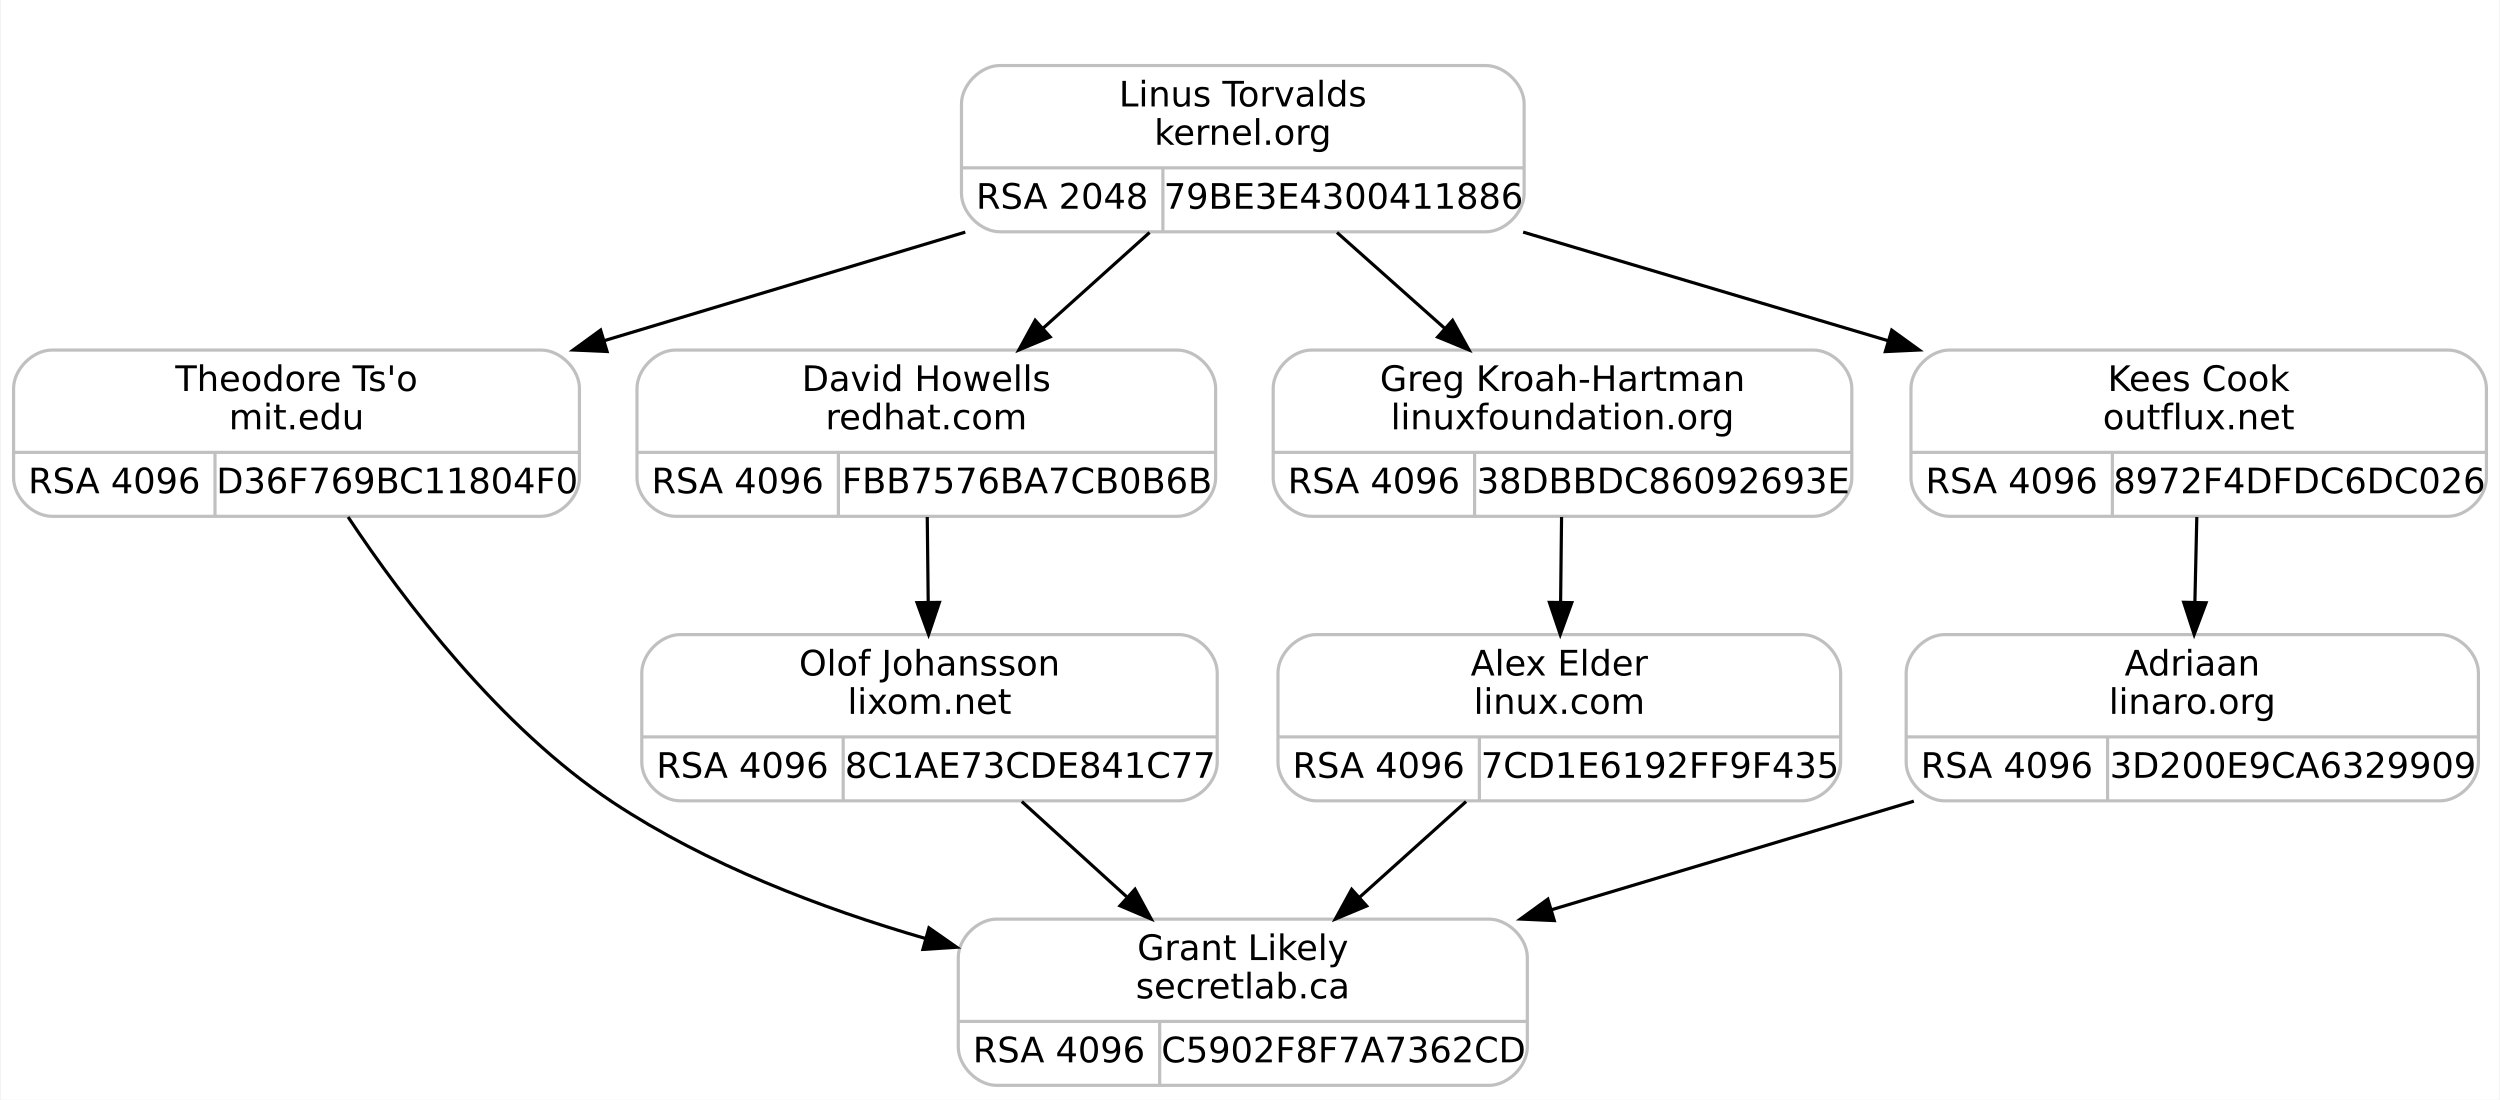
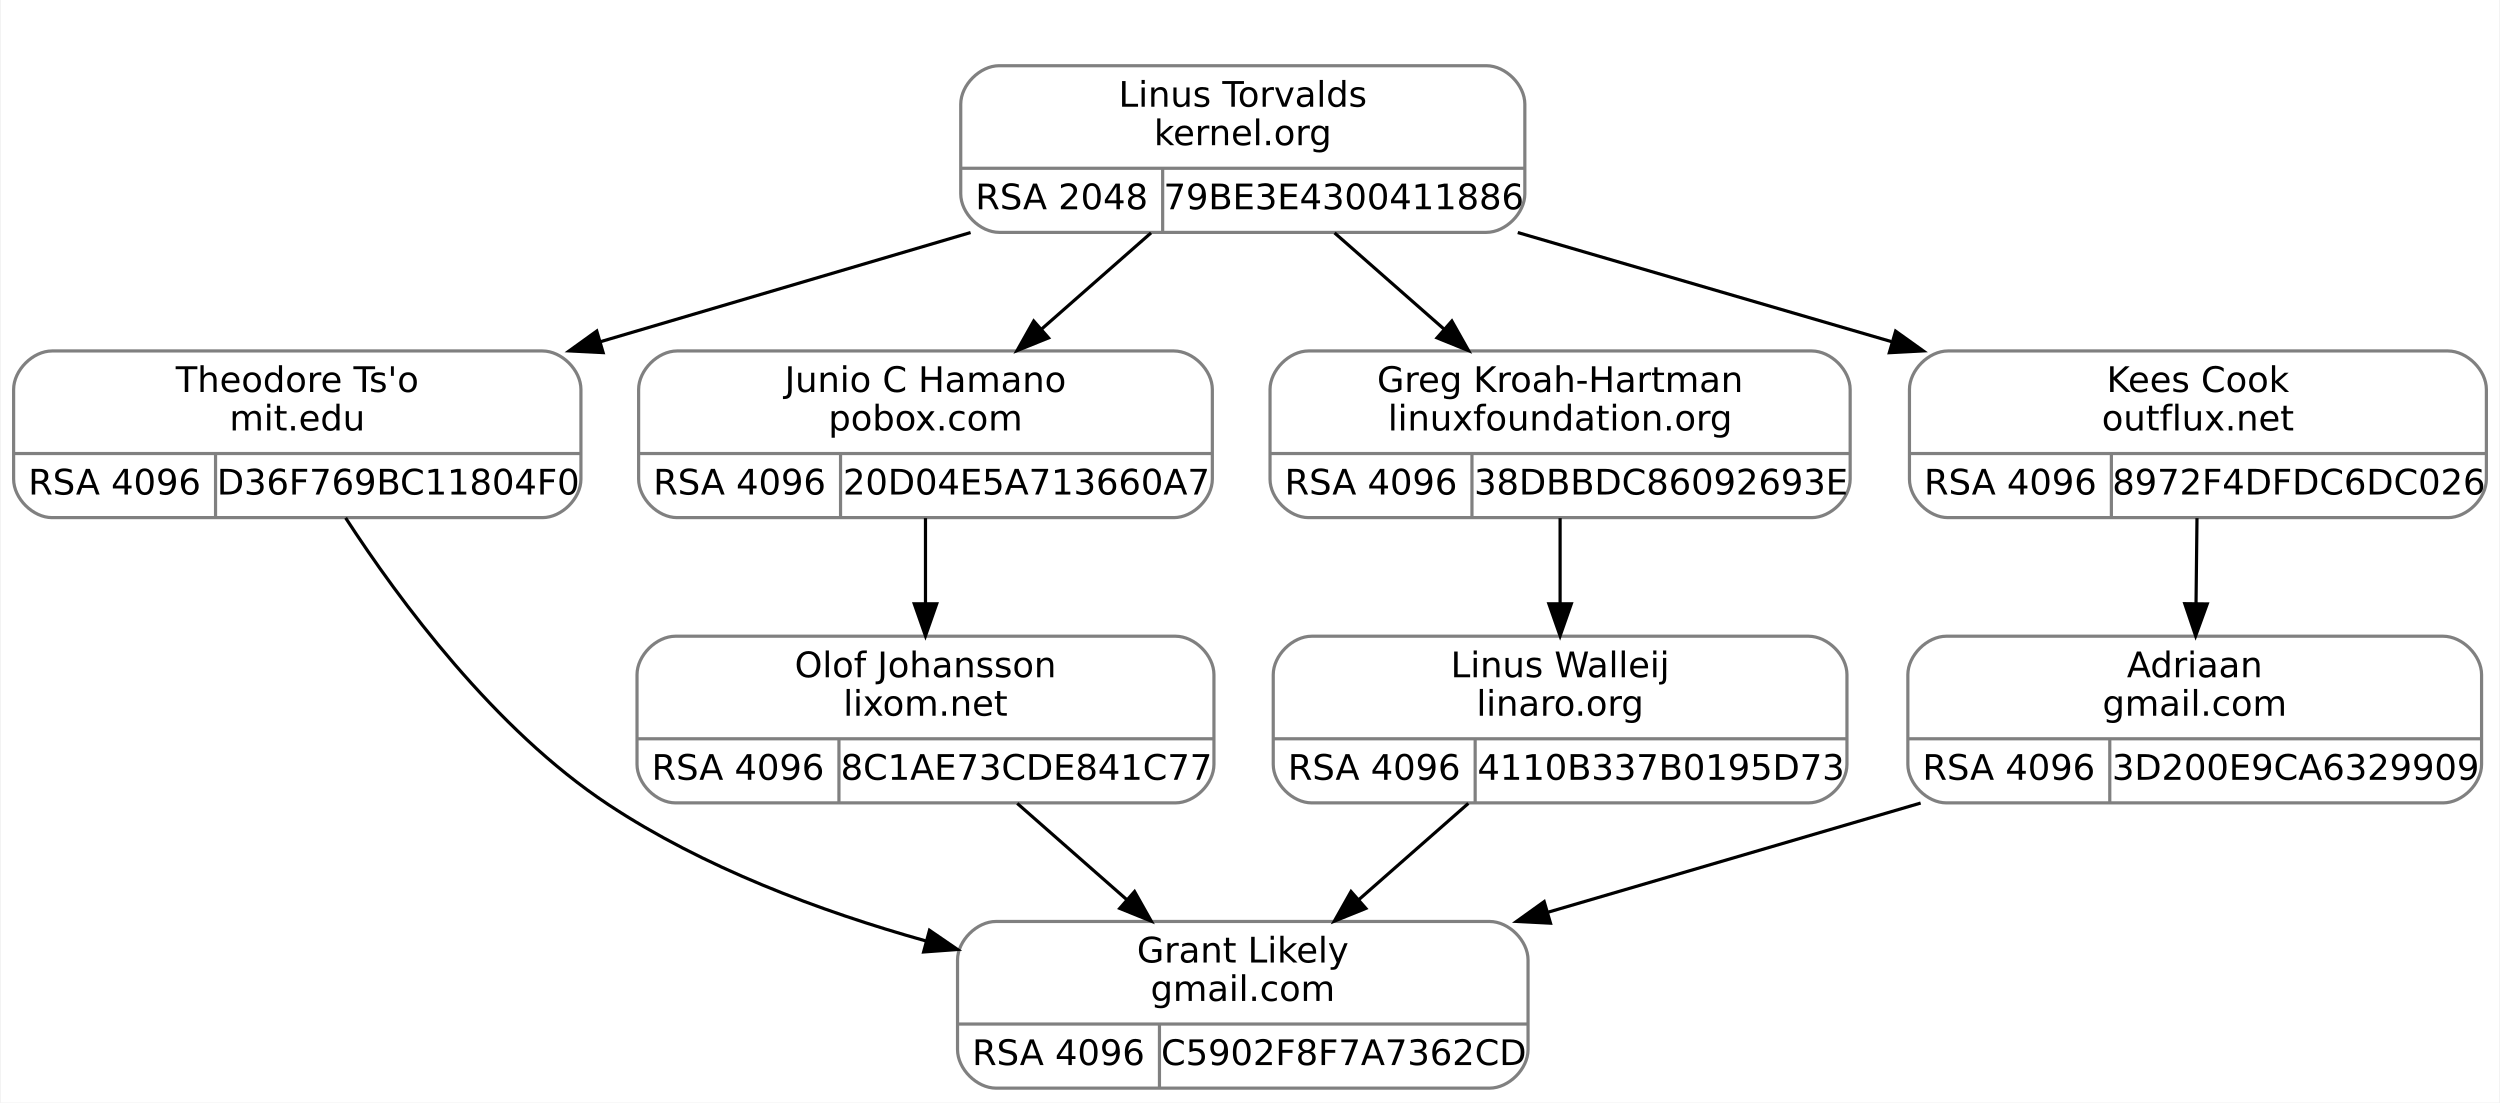
- <svg xmlns="http://www.w3.org/2000/svg" width="782pt" height="344pt" viewBox="0.00 0.00 781.50 344.00">
+ <svg xmlns="http://www.w3.org/2000/svg" width="780pt" height="344pt" viewBox="0.00 0.00 779.50 344.00">
  <g id="graph0" class="graph" transform="scale(1 1) rotate(0) translate(4 340)">
-     <polygon fill="#ffffff" stroke="transparent" points="-4,4 -4,-340 777.5,-340 777.5,4 -4,4" />
+     <polygon fill="white" stroke="transparent" points="-4,4 -4,-340 775.5,-340 775.5,4 -4,4" />
    <g id="clust1" class="cluster">
-       <polygon fill="none" stroke="#ffffff" points="288.5,-259 288.5,-328 480.5,-328 480.5,-259 288.5,-259" />
+       <polygon fill="none" stroke="white" points="287.5,-259 287.5,-328 479.5,-328 479.5,-259 287.5,-259" />
    </g>
    <g id="node1" class="node">
-       <path fill="none" stroke="#c0c0c0" d="M12,-178.5C12,-178.5 165,-178.5 165,-178.5 171,-178.5 177,-184.5 177,-190.5 177,-190.5 177,-218.5 177,-218.5 177,-224.5 171,-230.5 165,-230.5 165,-230.5 12,-230.5 12,-230.5 6,-230.5 0,-224.5 0,-218.5 0,-218.5 0,-190.5 0,-190.5 0,-184.5 6,-178.5 12,-178.5" />
-       <text text-anchor="middle" x="88.5" y="-217.7" font-family="droid sans,dejavu sans,helvetica" font-size="11.00" fill="#000000">Theodore Ts'o</text>
-       <text text-anchor="middle" x="88.5" y="-205.7" font-family="droid sans,dejavu sans,helvetica" font-size="11.00" fill="#000000">mit.edu</text>
-       <polyline fill="none" stroke="#c0c0c0" points="0,-198.5 177,-198.5 " />
-       <text text-anchor="middle" x="31.5" y="-185.7" font-family="droid sans,dejavu sans,helvetica" font-size="11.00" fill="#000000">RSA 4096</text>
-       <polyline fill="none" stroke="#c0c0c0" points="63,-178.5 63,-198.5 " />
-       <text text-anchor="middle" x="120" y="-185.7" font-family="droid sans,dejavu sans,helvetica" font-size="11.00" fill="#000000">D36F769BC11804F0</text>
+       <path fill="none" stroke="gray" d="M12,-178.5C12,-178.5 165,-178.5 165,-178.5 171,-178.5 177,-184.5 177,-190.5 177,-190.5 177,-218.5 177,-218.5 177,-224.5 171,-230.5 165,-230.5 165,-230.5 12,-230.5 12,-230.5 6,-230.5 0,-224.5 0,-218.5 0,-218.5 0,-190.5 0,-190.5 0,-184.5 6,-178.5 12,-178.5" />
+       <text text-anchor="middle" x="88.5" y="-217.7" font-family="droid sans,dejavu sans,helvetica" font-size="11.00">Theodore Ts'o</text>
+       <text text-anchor="middle" x="88.5" y="-205.7" font-family="droid sans,dejavu sans,helvetica" font-size="11.00">mit.edu</text>
+       <polyline fill="none" stroke="gray" points="0,-198.5 177,-198.5 " />
+       <text text-anchor="middle" x="31.5" y="-185.7" font-family="droid sans,dejavu sans,helvetica" font-size="11.00">RSA 4096</text>
+       <polyline fill="none" stroke="gray" points="63,-178.5 63,-198.5 " />
+       <text text-anchor="middle" x="120" y="-185.7" font-family="droid sans,dejavu sans,helvetica" font-size="11.00">D36F769BC11804F0</text>
    </g>
    <g id="node3" class="node">
-       <path fill="none" stroke="#c0c0c0" d="M307.5,-.5C307.5,-.5 461.5,-.5 461.5,-.5 467.5,-.5 473.5,-6.5 473.5,-12.5 473.5,-12.5 473.5,-40.5 473.5,-40.5 473.5,-46.5 467.5,-52.5 461.5,-52.5 461.5,-52.5 307.5,-52.5 307.5,-52.5 301.5,-52.5 295.5,-46.5 295.5,-40.5 295.5,-40.5 295.5,-12.5 295.5,-12.5 295.5,-6.5 301.5,-.5 307.5,-.5" />
-       <text text-anchor="middle" x="384.5" y="-39.7" font-family="droid sans,dejavu sans,helvetica" font-size="11.00" fill="#000000">Grant Likely</text>
-       <text text-anchor="middle" x="384.5" y="-27.7" font-family="droid sans,dejavu sans,helvetica" font-size="11.00" fill="#000000">secretlab.ca</text>
-       <polyline fill="none" stroke="#c0c0c0" points="295.5,-20.5 473.5,-20.5 " />
-       <text text-anchor="middle" x="327" y="-7.7" font-family="droid sans,dejavu sans,helvetica" font-size="11.00" fill="#000000">RSA 4096</text>
-       <polyline fill="none" stroke="#c0c0c0" points="358.5,-.5 358.5,-20.5 " />
-       <text text-anchor="middle" x="416" y="-7.7" font-family="droid sans,dejavu sans,helvetica" font-size="11.00" fill="#000000">C5902F8F7A7362CD</text>
+       <path fill="none" stroke="gray" d="M306.5,-0.5C306.5,-0.5 460.5,-0.5 460.5,-0.5 466.5,-0.5 472.5,-6.5 472.5,-12.5 472.5,-12.5 472.5,-40.5 472.5,-40.5 472.5,-46.5 466.5,-52.5 460.5,-52.5 460.5,-52.5 306.5,-52.5 306.5,-52.5 300.5,-52.5 294.5,-46.5 294.5,-40.5 294.5,-40.5 294.5,-12.5 294.5,-12.5 294.5,-6.5 300.5,-0.5 306.5,-0.5" />
+       <text text-anchor="middle" x="383.5" y="-39.7" font-family="droid sans,dejavu sans,helvetica" font-size="11.00">Grant Likely</text>
+       <text text-anchor="middle" x="383.5" y="-27.7" font-family="droid sans,dejavu sans,helvetica" font-size="11.00">gmail.com</text>
+       <polyline fill="none" stroke="gray" points="294.5,-20.5 472.5,-20.5 " />
+       <text text-anchor="middle" x="326" y="-7.7" font-family="droid sans,dejavu sans,helvetica" font-size="11.00">RSA 4096</text>
+       <polyline fill="none" stroke="gray" points="357.5,-0.5 357.5,-20.5 " />
+       <text text-anchor="middle" x="415" y="-7.7" font-family="droid sans,dejavu sans,helvetica" font-size="11.00">C5902F8F7A7362CD</text>
    </g>
    <g id="edge2" class="edge">
-       <path fill="none" stroke="#000000" d="M104.633,-178.284C122.028,-152.101 152.043,-112.469 187.5,-89 216.775,-69.623 252.449,-55.928 285.354,-46.402" />
-       <polygon fill="#000000" stroke="#000000" points="286.321,-49.766 295.009,-43.702 284.436,-43.025 286.321,-49.766" />
+       <path fill="none" stroke="black" d="M103.58,-178.42C120.44,-152.45 150.09,-112.43 185.5,-89 215.14,-69.38 251.38,-55.75 284.71,-46.4" />
+       <polygon fill="black" stroke="black" points="285.75,-49.75 294.49,-43.76 283.92,-42.99 285.75,-49.75" />
    </g>
    <g id="node2" class="node">
-       <path fill="none" stroke="#c0c0c0" d="M308.5,-267.5C308.5,-267.5 460.5,-267.5 460.5,-267.5 466.5,-267.5 472.5,-273.5 472.5,-279.5 472.5,-279.5 472.5,-307.5 472.5,-307.5 472.5,-313.5 466.5,-319.5 460.5,-319.5 460.5,-319.5 308.5,-319.5 308.5,-319.5 302.5,-319.5 296.5,-313.5 296.5,-307.5 296.5,-307.5 296.5,-279.5 296.5,-279.5 296.5,-273.5 302.5,-267.5 308.5,-267.5" />
-       <text text-anchor="middle" x="384.5" y="-306.7" font-family="droid sans,dejavu sans,helvetica" font-size="11.00" fill="#000000">Linus Torvalds</text>
-       <text text-anchor="middle" x="384.5" y="-294.7" font-family="droid sans,dejavu sans,helvetica" font-size="11.00" fill="#000000">kernel.org</text>
-       <polyline fill="none" stroke="#c0c0c0" points="296.5,-287.5 472.5,-287.5 " />
-       <text text-anchor="middle" x="328" y="-274.7" font-family="droid sans,dejavu sans,helvetica" font-size="11.00" fill="#000000">RSA 2048</text>
-       <polyline fill="none" stroke="#c0c0c0" points="359.5,-267.5 359.5,-287.5 " />
-       <text text-anchor="middle" x="416" y="-274.7" font-family="droid sans,dejavu sans,helvetica" font-size="11.00" fill="#000000">79BE3E4300411886</text>
+       <path fill="none" stroke="gray" d="M307.5,-267.5C307.5,-267.5 459.5,-267.5 459.5,-267.5 465.5,-267.5 471.5,-273.5 471.5,-279.5 471.5,-279.5 471.5,-307.5 471.5,-307.5 471.5,-313.5 465.5,-319.5 459.5,-319.5 459.5,-319.5 307.5,-319.5 307.5,-319.5 301.5,-319.5 295.5,-313.5 295.5,-307.5 295.5,-307.5 295.5,-279.5 295.5,-279.5 295.5,-273.5 301.5,-267.5 307.5,-267.5" />
+       <text text-anchor="middle" x="383.5" y="-306.7" font-family="droid sans,dejavu sans,helvetica" font-size="11.00">Linus Torvalds</text>
+       <text text-anchor="middle" x="383.5" y="-294.7" font-family="droid sans,dejavu sans,helvetica" font-size="11.00">kernel.org</text>
+       <polyline fill="none" stroke="gray" points="295.5,-287.5 471.5,-287.5 " />
+       <text text-anchor="middle" x="327" y="-274.7" font-family="droid sans,dejavu sans,helvetica" font-size="11.00">RSA 2048</text>
+       <polyline fill="none" stroke="gray" points="358.5,-267.5 358.5,-287.5 " />
+       <text text-anchor="middle" x="415" y="-274.7" font-family="droid sans,dejavu sans,helvetica" font-size="11.00">79BE3E4300411886</text>
    </g>
    <g id="edge1" class="edge">
-       <path fill="none" stroke="#000000" d="M297.69,-267.398C262.222,-256.734 221.062,-244.358 184.683,-233.42" />
-       <polygon fill="#000000" stroke="#000000" points="185.637,-230.052 175.052,-230.524 183.621,-236.756 185.637,-230.052" />
+       <path fill="none" stroke="black" d="M298.57,-267.45C262.48,-256.81 220.25,-244.35 183.15,-233.41" />
+       <polygon fill="black" stroke="black" points="183.92,-229.99 173.34,-230.52 181.94,-236.71 183.92,-229.99" />
    </g>
    <g id="node4" class="node">
-       <path fill="none" stroke="#c0c0c0" d="M207,-178.5C207,-178.5 364,-178.5 364,-178.5 370,-178.5 376,-184.5 376,-190.5 376,-190.5 376,-218.5 376,-218.5 376,-224.5 370,-230.5 364,-230.5 364,-230.5 207,-230.5 207,-230.5 201,-230.5 195,-224.5 195,-218.5 195,-218.5 195,-190.5 195,-190.5 195,-184.5 201,-178.5 207,-178.5" />
-       <text text-anchor="middle" x="285.5" y="-217.7" font-family="droid sans,dejavu sans,helvetica" font-size="11.00" fill="#000000">David Howells</text>
-       <text text-anchor="middle" x="285.5" y="-205.7" font-family="droid sans,dejavu sans,helvetica" font-size="11.00" fill="#000000">redhat.com</text>
-       <polyline fill="none" stroke="#c0c0c0" points="195,-198.5 376,-198.5 " />
-       <text text-anchor="middle" x="226.5" y="-185.7" font-family="droid sans,dejavu sans,helvetica" font-size="11.00" fill="#000000">RSA 4096</text>
-       <polyline fill="none" stroke="#c0c0c0" points="258,-178.5 258,-198.5 " />
-       <text text-anchor="middle" x="317" y="-185.7" font-family="droid sans,dejavu sans,helvetica" font-size="11.00" fill="#000000">FBB7576BA7CB0B6B</text>
+       <path fill="none" stroke="gray" d="M207,-178.5C207,-178.5 362,-178.5 362,-178.5 368,-178.5 374,-184.5 374,-190.5 374,-190.5 374,-218.5 374,-218.5 374,-224.5 368,-230.5 362,-230.5 362,-230.5 207,-230.5 207,-230.5 201,-230.5 195,-224.5 195,-218.5 195,-218.5 195,-190.5 195,-190.5 195,-184.5 201,-178.5 207,-178.5" />
+       <text text-anchor="middle" x="284.5" y="-217.7" font-family="droid sans,dejavu sans,helvetica" font-size="11.00">Junio C Hamano</text>
+       <text text-anchor="middle" x="284.5" y="-205.7" font-family="droid sans,dejavu sans,helvetica" font-size="11.00">pobox.com</text>
+       <polyline fill="none" stroke="gray" points="195,-198.5 374,-198.5 " />
+       <text text-anchor="middle" x="226.5" y="-185.7" font-family="droid sans,dejavu sans,helvetica" font-size="11.00">RSA 4096</text>
+       <polyline fill="none" stroke="gray" points="258,-178.5 258,-198.5 " />
+       <text text-anchor="middle" x="316" y="-185.7" font-family="droid sans,dejavu sans,helvetica" font-size="11.00">20D04E5A713660A7</text>
    </g>
    <g id="edge3" class="edge">
-       <path fill="none" stroke="#000000" d="M355.332,-267.278C344.859,-257.863 332.916,-247.126 321.904,-237.227" />
-       <polygon fill="#000000" stroke="#000000" points="324.236,-234.617 314.459,-230.534 319.556,-239.822 324.236,-234.617" />
+       <path fill="none" stroke="black" d="M354.87,-267.34C344.19,-257.96 331.94,-247.19 320.68,-237.29" />
+       <polygon fill="black" stroke="black" points="322.89,-234.58 313.07,-230.61 318.27,-239.84 322.89,-234.58" />
    </g>
    <g id="node6" class="node">
-       <path fill="none" stroke="#c0c0c0" d="M406,-178.5C406,-178.5 563,-178.5 563,-178.5 569,-178.5 575,-184.5 575,-190.5 575,-190.5 575,-218.5 575,-218.5 575,-224.5 569,-230.5 563,-230.5 563,-230.5 406,-230.5 406,-230.5 400,-230.5 394,-224.5 394,-218.5 394,-218.5 394,-190.5 394,-190.5 394,-184.5 400,-178.5 406,-178.5" />
-       <text text-anchor="middle" x="484.5" y="-217.7" font-family="droid sans,dejavu sans,helvetica" font-size="11.00" fill="#000000">Greg Kroah-Hartman</text>
-       <text text-anchor="middle" x="484.5" y="-205.7" font-family="droid sans,dejavu sans,helvetica" font-size="11.00" fill="#000000">linuxfoundation.org</text>
-       <polyline fill="none" stroke="#c0c0c0" points="394,-198.5 575,-198.5 " />
-       <text text-anchor="middle" x="425.5" y="-185.7" font-family="droid sans,dejavu sans,helvetica" font-size="11.00" fill="#000000">RSA 4096</text>
-       <polyline fill="none" stroke="#c0c0c0" points="457,-178.5 457,-198.5 " />
-       <text text-anchor="middle" x="516" y="-185.7" font-family="droid sans,dejavu sans,helvetica" font-size="11.00" fill="#000000">38DBBDC86092693E</text>
+       <path fill="none" stroke="gray" d="M404,-178.5C404,-178.5 561,-178.5 561,-178.5 567,-178.5 573,-184.5 573,-190.5 573,-190.5 573,-218.5 573,-218.5 573,-224.5 567,-230.5 561,-230.5 561,-230.5 404,-230.5 404,-230.5 398,-230.5 392,-224.5 392,-218.5 392,-218.5 392,-190.5 392,-190.5 392,-184.5 398,-178.5 404,-178.5" />
+       <text text-anchor="middle" x="482.5" y="-217.7" font-family="droid sans,dejavu sans,helvetica" font-size="11.00">Greg Kroah-Hartman</text>
+       <text text-anchor="middle" x="482.5" y="-205.7" font-family="droid sans,dejavu sans,helvetica" font-size="11.00">linuxfoundation.org</text>
+       <polyline fill="none" stroke="gray" points="392,-198.5 573,-198.5 " />
+       <text text-anchor="middle" x="423.5" y="-185.7" font-family="droid sans,dejavu sans,helvetica" font-size="11.00">RSA 4096</text>
+       <polyline fill="none" stroke="gray" points="455,-178.5 455,-198.5 " />
+       <text text-anchor="middle" x="514" y="-185.7" font-family="droid sans,dejavu sans,helvetica" font-size="11.00">38DBBDC86092693E</text>
    </g>
    <g id="edge6" class="edge">
-       <path fill="none" stroke="#000000" d="M413.962,-267.278C424.541,-257.863 436.605,-247.126 447.728,-237.227" />
-       <polygon fill="#000000" stroke="#000000" points="450.105,-239.797 455.248,-230.534 445.451,-234.568 450.105,-239.797" />
+       <path fill="none" stroke="black" d="M412.13,-267.34C422.81,-257.96 435.06,-247.19 446.32,-237.29" />
+       <polygon fill="black" stroke="black" points="448.73,-239.84 453.93,-230.61 444.11,-234.58 448.73,-239.84" />
    </g>
    <g id="node8" class="node">
-       <path fill="none" stroke="#c0c0c0" d="M605.5,-178.5C605.5,-178.5 761.5,-178.5 761.5,-178.5 767.5,-178.5 773.5,-184.5 773.5,-190.5 773.5,-190.5 773.5,-218.5 773.5,-218.5 773.5,-224.5 767.5,-230.5 761.5,-230.5 761.5,-230.5 605.5,-230.5 605.5,-230.5 599.5,-230.5 593.5,-224.5 593.5,-218.5 593.5,-218.5 593.5,-190.5 593.5,-190.5 593.5,-184.5 599.5,-178.5 605.5,-178.5" />
-       <text text-anchor="middle" x="683.5" y="-217.7" font-family="droid sans,dejavu sans,helvetica" font-size="11.00" fill="#000000">Kees Cook</text>
-       <text text-anchor="middle" x="683.5" y="-205.7" font-family="droid sans,dejavu sans,helvetica" font-size="11.00" fill="#000000">outflux.net</text>
-       <polyline fill="none" stroke="#c0c0c0" points="593.5,-198.5 773.5,-198.5 " />
-       <text text-anchor="middle" x="625" y="-185.7" font-family="droid sans,dejavu sans,helvetica" font-size="11.00" fill="#000000">RSA 4096</text>
-       <polyline fill="none" stroke="#c0c0c0" points="656.5,-178.5 656.5,-198.5 " />
-       <text text-anchor="middle" x="715" y="-185.7" font-family="droid sans,dejavu sans,helvetica" font-size="11.00" fill="#000000">8972F4DFDC6DC026</text>
+       <path fill="none" stroke="gray" d="M603.5,-178.5C603.5,-178.5 759.5,-178.5 759.5,-178.5 765.5,-178.5 771.5,-184.5 771.5,-190.5 771.5,-190.5 771.5,-218.5 771.5,-218.5 771.5,-224.5 765.5,-230.5 759.5,-230.5 759.5,-230.5 603.5,-230.5 603.5,-230.5 597.5,-230.5 591.5,-224.5 591.5,-218.5 591.5,-218.5 591.5,-190.5 591.5,-190.5 591.5,-184.5 597.5,-178.5 603.5,-178.5" />
+       <text text-anchor="middle" x="681.5" y="-217.7" font-family="droid sans,dejavu sans,helvetica" font-size="11.00">Kees Cook</text>
+       <text text-anchor="middle" x="681.5" y="-205.7" font-family="droid sans,dejavu sans,helvetica" font-size="11.00">outflux.net</text>
+       <polyline fill="none" stroke="gray" points="591.5,-198.5 771.5,-198.5 " />
+       <text text-anchor="middle" x="623" y="-185.7" font-family="droid sans,dejavu sans,helvetica" font-size="11.00">RSA 4096</text>
+       <polyline fill="none" stroke="gray" points="654.5,-178.5 654.5,-198.5 " />
+       <text text-anchor="middle" x="713" y="-185.7" font-family="droid sans,dejavu sans,helvetica" font-size="11.00">8972F4DFDC6DC026</text>
    </g>
    <g id="edge9" class="edge">
-       <path fill="none" stroke="#000000" d="M472.19,-267.398C508.018,-256.734 549.594,-244.358 586.342,-233.42" />
-       <polygon fill="#000000" stroke="#000000" points="587.485,-236.732 596.07,-230.524 585.487,-230.023 587.485,-236.732" />
+       <path fill="none" stroke="black" d="M469.29,-267.45C505.75,-256.81 548.41,-244.35 585.88,-233.41" />
+       <polygon fill="black" stroke="black" points="587.18,-236.68 595.8,-230.52 585.22,-229.96 587.18,-236.68" />
    </g>
    <g id="node5" class="node">
-       <path fill="none" stroke="#c0c0c0" d="M208.5,-89.5C208.5,-89.5 364.5,-89.5 364.5,-89.5 370.5,-89.5 376.5,-95.5 376.5,-101.5 376.5,-101.5 376.5,-129.5 376.5,-129.5 376.5,-135.5 370.5,-141.5 364.5,-141.5 364.5,-141.5 208.5,-141.5 208.5,-141.5 202.5,-141.5 196.5,-135.5 196.5,-129.5 196.5,-129.5 196.5,-101.5 196.5,-101.5 196.5,-95.5 202.5,-89.5 208.5,-89.5" />
-       <text text-anchor="middle" x="286.5" y="-128.7" font-family="droid sans,dejavu sans,helvetica" font-size="11.00" fill="#000000">Olof Johansson</text>
-       <text text-anchor="middle" x="286.5" y="-116.7" font-family="droid sans,dejavu sans,helvetica" font-size="11.00" fill="#000000">lixom.net</text>
-       <polyline fill="none" stroke="#c0c0c0" points="196.5,-109.5 376.5,-109.5 " />
-       <text text-anchor="middle" x="228" y="-96.7" font-family="droid sans,dejavu sans,helvetica" font-size="11.00" fill="#000000">RSA 4096</text>
-       <polyline fill="none" stroke="#c0c0c0" points="259.5,-89.5 259.5,-109.5 " />
-       <text text-anchor="middle" x="318" y="-96.7" font-family="droid sans,dejavu sans,helvetica" font-size="11.00" fill="#000000">8C1AE73CDE841C77</text>
+       <path fill="none" stroke="gray" d="M206.5,-89.5C206.5,-89.5 362.5,-89.5 362.5,-89.5 368.5,-89.5 374.5,-95.5 374.5,-101.5 374.5,-101.5 374.5,-129.5 374.5,-129.5 374.5,-135.5 368.5,-141.5 362.5,-141.5 362.5,-141.5 206.5,-141.5 206.5,-141.5 200.5,-141.5 194.5,-135.5 194.5,-129.5 194.5,-129.5 194.5,-101.5 194.5,-101.5 194.5,-95.5 200.5,-89.5 206.5,-89.5" />
+       <text text-anchor="middle" x="284.5" y="-128.7" font-family="droid sans,dejavu sans,helvetica" font-size="11.00">Olof Johansson</text>
+       <text text-anchor="middle" x="284.5" y="-116.7" font-family="droid sans,dejavu sans,helvetica" font-size="11.00">lixom.net</text>
+       <polyline fill="none" stroke="gray" points="194.5,-109.5 374.5,-109.5 " />
+       <text text-anchor="middle" x="226" y="-96.7" font-family="droid sans,dejavu sans,helvetica" font-size="11.00">RSA 4096</text>
+       <polyline fill="none" stroke="gray" points="257.5,-89.5 257.5,-109.5 " />
+       <text text-anchor="middle" x="316" y="-96.7" font-family="droid sans,dejavu sans,helvetica" font-size="11.00">8C1AE73CDE841C77</text>
    </g>
    <g id="edge4" class="edge">
-       <path fill="none" stroke="#000000" d="M285.795,-178.278C285.888,-169.95 285.993,-160.587 286.093,-151.684" />
-       <polygon fill="#000000" stroke="#000000" points="289.595,-151.573 286.207,-141.534 282.595,-151.494 289.595,-151.573" />
+       <path fill="none" stroke="black" d="M284.5,-178.34C284.5,-170.04 284.5,-160.65 284.5,-151.75" />
+       <polygon fill="black" stroke="black" points="288,-151.61 284.5,-141.61 281,-151.61 288,-151.61" />
    </g>
    <g id="edge5" class="edge">
-       <path fill="none" stroke="#000000" d="M315.373,-89.278C325.641,-79.954 337.336,-69.333 348.149,-59.513" />
-       <polygon fill="#000000" stroke="#000000" points="350.783,-61.848 355.833,-52.534 346.077,-56.666 350.783,-61.848" />
+       <path fill="none" stroke="black" d="M313.13,-89.34C323.81,-79.96 336.06,-69.19 347.32,-59.29" />
+       <polygon fill="black" stroke="black" points="349.73,-61.84 354.93,-52.61 345.11,-56.58 349.73,-61.84" />
    </g>
    <g id="node7" class="node">
-       <path fill="none" stroke="#c0c0c0" d="M407.5,-89.5C407.5,-89.5 559.5,-89.5 559.5,-89.5 565.5,-89.5 571.5,-95.5 571.5,-101.5 571.5,-101.5 571.5,-129.5 571.5,-129.5 571.5,-135.5 565.5,-141.5 559.5,-141.5 559.5,-141.5 407.5,-141.5 407.5,-141.5 401.5,-141.5 395.5,-135.5 395.5,-129.5 395.5,-129.5 395.5,-101.5 395.5,-101.5 395.5,-95.5 401.5,-89.5 407.5,-89.5" />
-       <text text-anchor="middle" x="483.5" y="-128.7" font-family="droid sans,dejavu sans,helvetica" font-size="11.00" fill="#000000">Alex Elder</text>
-       <text text-anchor="middle" x="483.5" y="-116.7" font-family="droid sans,dejavu sans,helvetica" font-size="11.00" fill="#000000">linux.com</text>
-       <polyline fill="none" stroke="#c0c0c0" points="395.5,-109.5 571.5,-109.5 " />
-       <text text-anchor="middle" x="427" y="-96.7" font-family="droid sans,dejavu sans,helvetica" font-size="11.00" fill="#000000">RSA 4096</text>
-       <polyline fill="none" stroke="#c0c0c0" points="458.5,-89.5 458.5,-109.5 " />
-       <text text-anchor="middle" x="515" y="-96.7" font-family="droid sans,dejavu sans,helvetica" font-size="11.00" fill="#000000">7CD1E6192FF9F435</text>
+       <path fill="none" stroke="gray" d="M405,-89.5C405,-89.5 560,-89.5 560,-89.5 566,-89.5 572,-95.5 572,-101.5 572,-101.5 572,-129.5 572,-129.5 572,-135.5 566,-141.5 560,-141.5 560,-141.5 405,-141.5 405,-141.5 399,-141.5 393,-135.5 393,-129.5 393,-129.5 393,-101.5 393,-101.5 393,-95.5 399,-89.5 405,-89.5" />
+       <text text-anchor="middle" x="482.5" y="-128.7" font-family="droid sans,dejavu sans,helvetica" font-size="11.00">Linus Walleij</text>
+       <text text-anchor="middle" x="482.5" y="-116.7" font-family="droid sans,dejavu sans,helvetica" font-size="11.00">linaro.org</text>
+       <polyline fill="none" stroke="gray" points="393,-109.5 572,-109.5 " />
+       <text text-anchor="middle" x="424.5" y="-96.7" font-family="droid sans,dejavu sans,helvetica" font-size="11.00">RSA 4096</text>
+       <polyline fill="none" stroke="gray" points="456,-89.5 456,-109.5 " />
+       <text text-anchor="middle" x="514" y="-96.7" font-family="droid sans,dejavu sans,helvetica" font-size="11.00">4110B337B0195D73</text>
    </g>
    <g id="edge7" class="edge">
-       <path fill="none" stroke="#000000" d="M484.205,-178.278C484.112,-169.95 484.007,-160.587 483.907,-151.684" />
-       <polygon fill="#000000" stroke="#000000" points="487.405,-151.494 483.793,-141.534 480.405,-151.573 487.405,-151.494" />
+       <path fill="none" stroke="black" d="M482.5,-178.34C482.5,-170.04 482.5,-160.65 482.5,-151.75" />
+       <polygon fill="black" stroke="black" points="486,-151.61 482.5,-141.61 479,-151.61 486,-151.61" />
    </g>
    <g id="edge8" class="edge">
-       <path fill="none" stroke="#000000" d="M454.332,-89.278C443.859,-79.863 431.916,-69.126 420.904,-59.227" />
-       <polygon fill="#000000" stroke="#000000" points="423.236,-56.617 413.459,-52.534 418.556,-61.822 423.236,-56.617" />
+       <path fill="none" stroke="black" d="M453.87,-89.34C443.19,-79.96 430.94,-69.19 419.68,-59.29" />
+       <polygon fill="black" stroke="black" points="421.89,-56.58 412.07,-52.61 417.27,-61.84 421.89,-56.58" />
    </g>
    <g id="node9" class="node">
-       <path fill="none" stroke="#c0c0c0" d="M604,-89.5C604,-89.5 759,-89.5 759,-89.5 765,-89.5 771,-95.5 771,-101.5 771,-101.5 771,-129.5 771,-129.5 771,-135.5 765,-141.5 759,-141.5 759,-141.5 604,-141.5 604,-141.5 598,-141.5 592,-135.5 592,-129.5 592,-129.5 592,-101.5 592,-101.5 592,-95.5 598,-89.5 604,-89.5" />
-       <text text-anchor="middle" x="681.5" y="-128.7" font-family="droid sans,dejavu sans,helvetica" font-size="11.00" fill="#000000">Adriaan</text>
-       <text text-anchor="middle" x="681.5" y="-116.7" font-family="droid sans,dejavu sans,helvetica" font-size="11.00" fill="#000000">linaro.org</text>
-       <polyline fill="none" stroke="#c0c0c0" points="592,-109.5 771,-109.5 " />
-       <text text-anchor="middle" x="623.5" y="-96.7" font-family="droid sans,dejavu sans,helvetica" font-size="11.00" fill="#000000">RSA 4096</text>
-       <polyline fill="none" stroke="#c0c0c0" points="655,-89.5 655,-109.5 " />
-       <text text-anchor="middle" x="713" y="-96.7" font-family="droid sans,dejavu sans,helvetica" font-size="11.00" fill="#000000">3D200E9CA6329909</text>
+       <path fill="none" stroke="gray" d="M603,-89.5C603,-89.5 758,-89.5 758,-89.5 764,-89.5 770,-95.5 770,-101.5 770,-101.5 770,-129.5 770,-129.5 770,-135.5 764,-141.5 758,-141.5 758,-141.5 603,-141.5 603,-141.5 597,-141.5 591,-135.5 591,-129.5 591,-129.5 591,-101.5 591,-101.5 591,-95.5 597,-89.5 603,-89.5" />
+       <text text-anchor="middle" x="680.5" y="-128.7" font-family="droid sans,dejavu sans,helvetica" font-size="11.00">Adriaan</text>
+       <text text-anchor="middle" x="680.5" y="-116.7" font-family="droid sans,dejavu sans,helvetica" font-size="11.00">gmail.com</text>
+       <polyline fill="none" stroke="gray" points="591,-109.5 770,-109.5 " />
+       <text text-anchor="middle" x="622.5" y="-96.7" font-family="droid sans,dejavu sans,helvetica" font-size="11.00">RSA 4096</text>
+       <polyline fill="none" stroke="gray" points="654,-89.5 654,-109.5 " />
+       <text text-anchor="middle" x="712" y="-96.7" font-family="droid sans,dejavu sans,helvetica" font-size="11.00">3D200E9CA6329909</text>
    </g>
    <g id="edge10" class="edge">
-       <path fill="none" stroke="#000000" d="M682.911,-178.278C682.724,-169.95 682.513,-160.587 682.313,-151.684" />
-       <polygon fill="#000000" stroke="#000000" points="685.809,-151.453 682.085,-141.534 678.811,-151.61 685.809,-151.453" />
+       <path fill="none" stroke="black" d="M681.21,-178.34C681.12,-170.04 681.01,-160.65 680.91,-151.75" />
+       <polygon fill="black" stroke="black" points="684.4,-151.57 680.79,-141.61 677.4,-151.65 684.4,-151.57" />
    </g>
    <g id="edge11" class="edge">
-       <path fill="none" stroke="#000000" d="M594.397,-89.398C558.808,-78.734 517.51,-66.358 481.008,-55.42" />
-       <polygon fill="#000000" stroke="#000000" points="481.929,-52.042 471.345,-52.524 479.919,-58.748 481.929,-52.042" />
+       <path fill="none" stroke="black" d="M594.99,-89.45C558.66,-78.81 516.14,-66.35 478.8,-55.41" />
+       <polygon fill="black" stroke="black" points="479.5,-51.97 468.92,-52.52 477.53,-58.69 479.5,-51.97" />
    </g>
  </g>
</svg>
